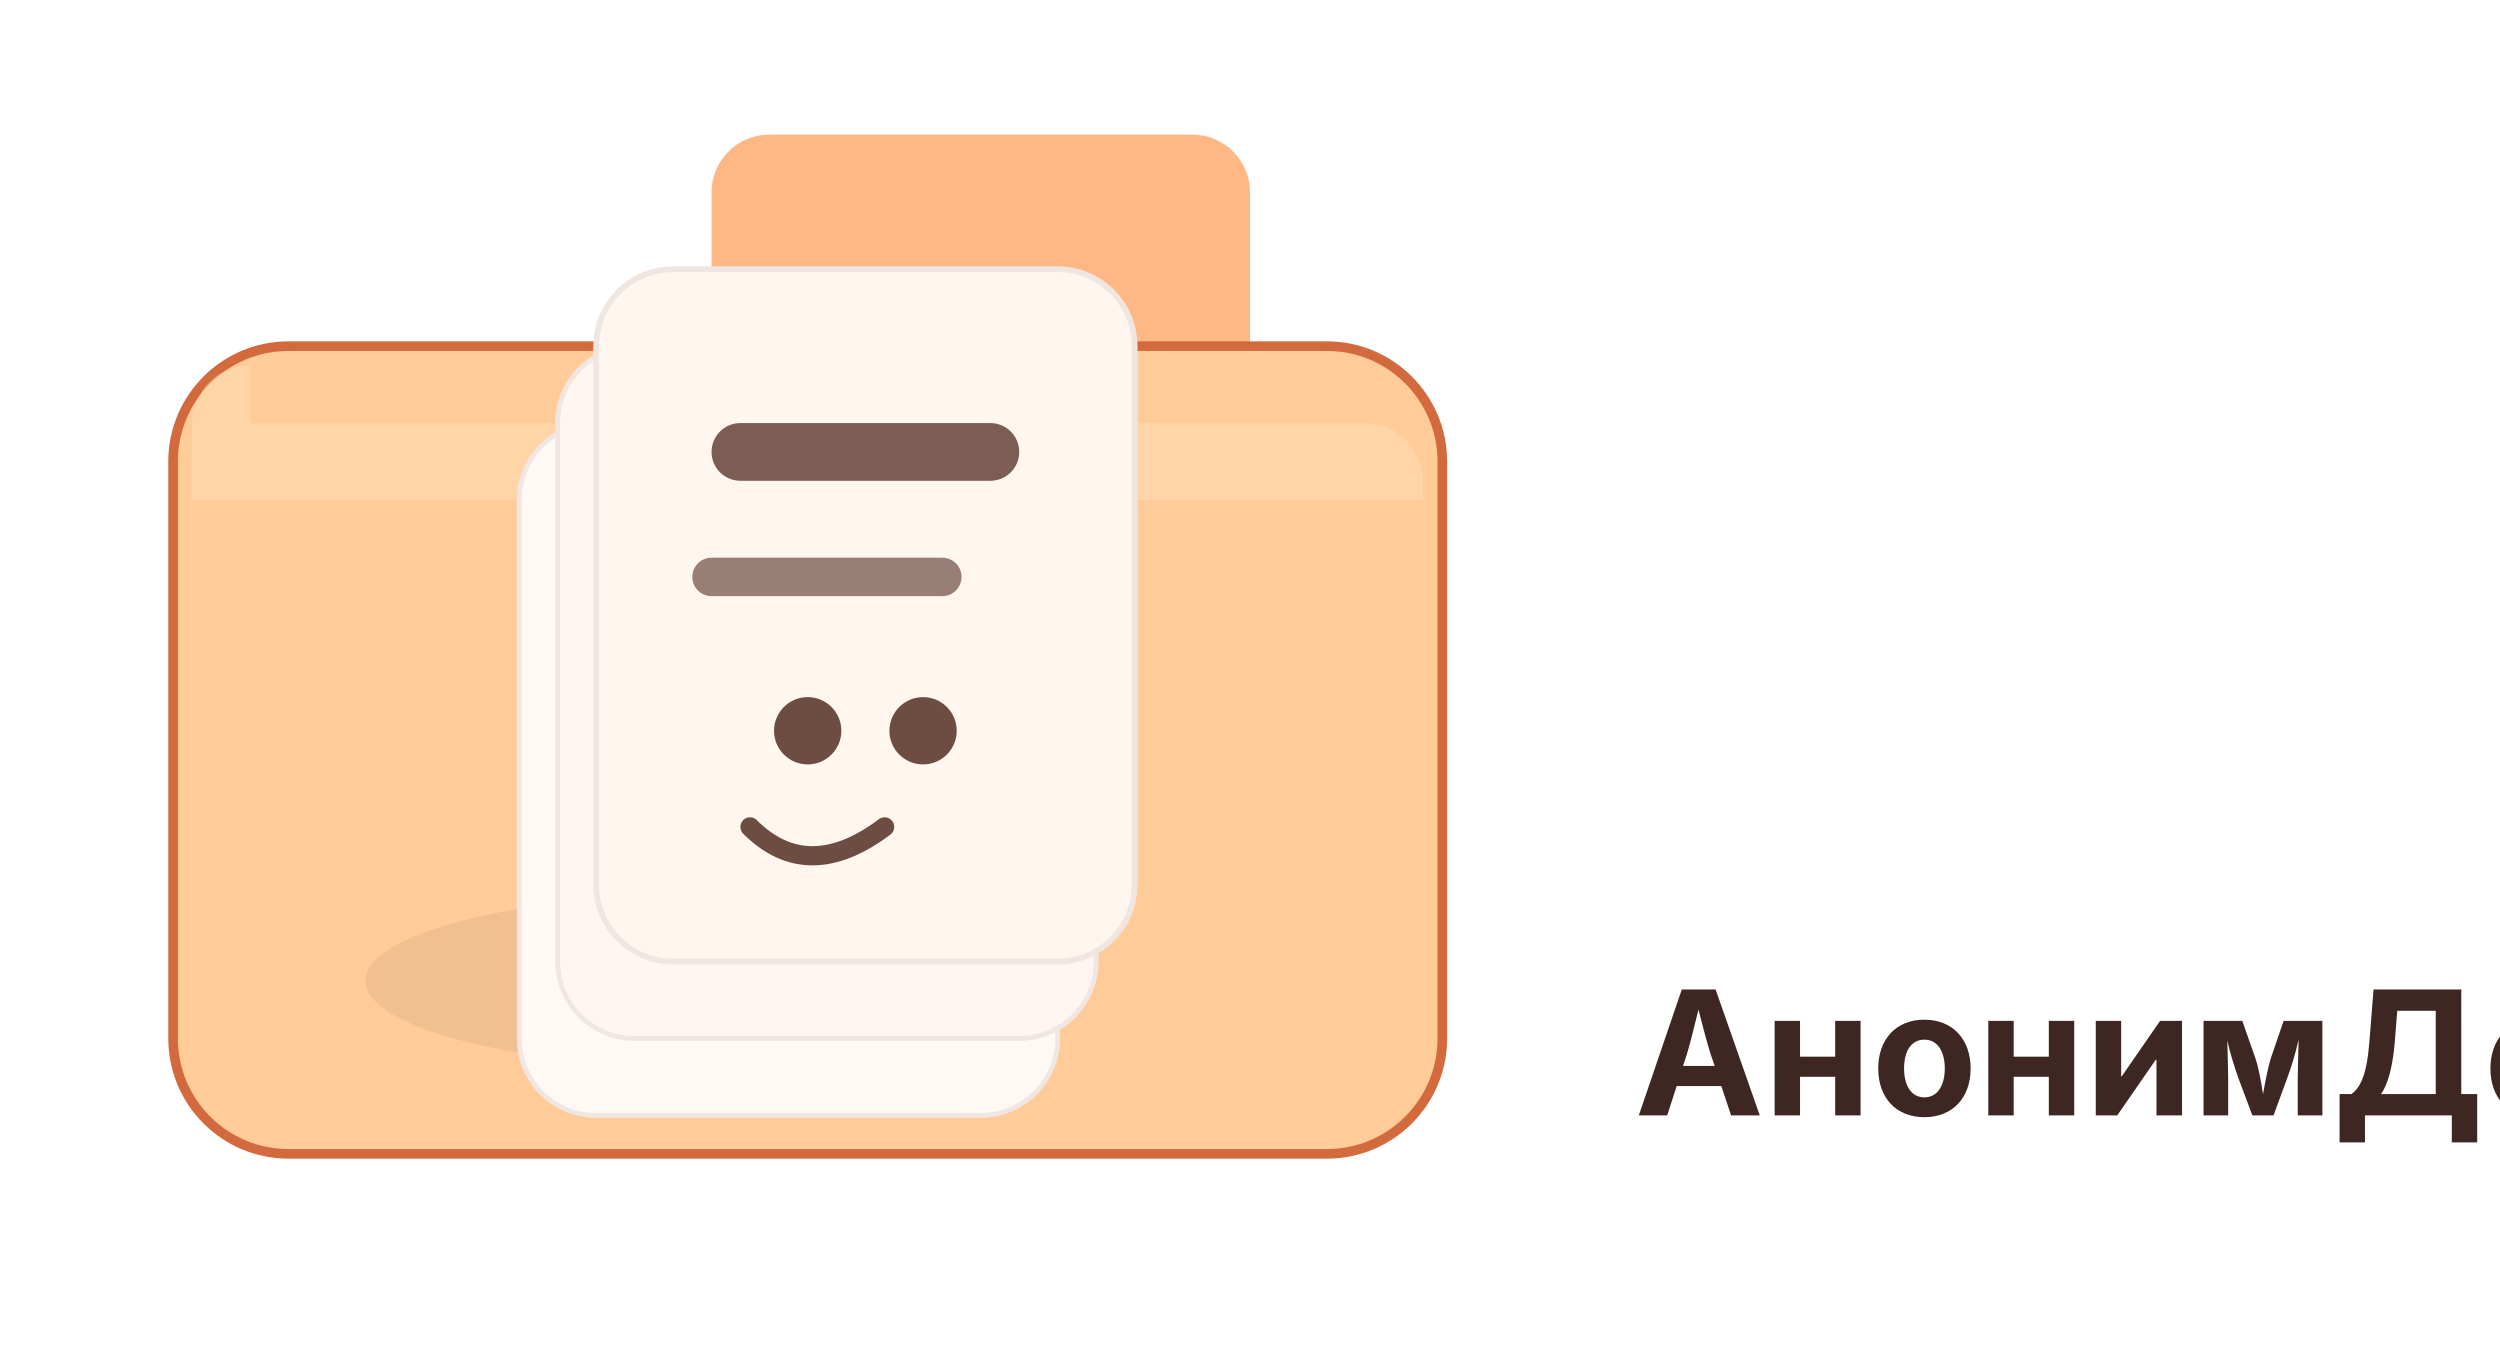
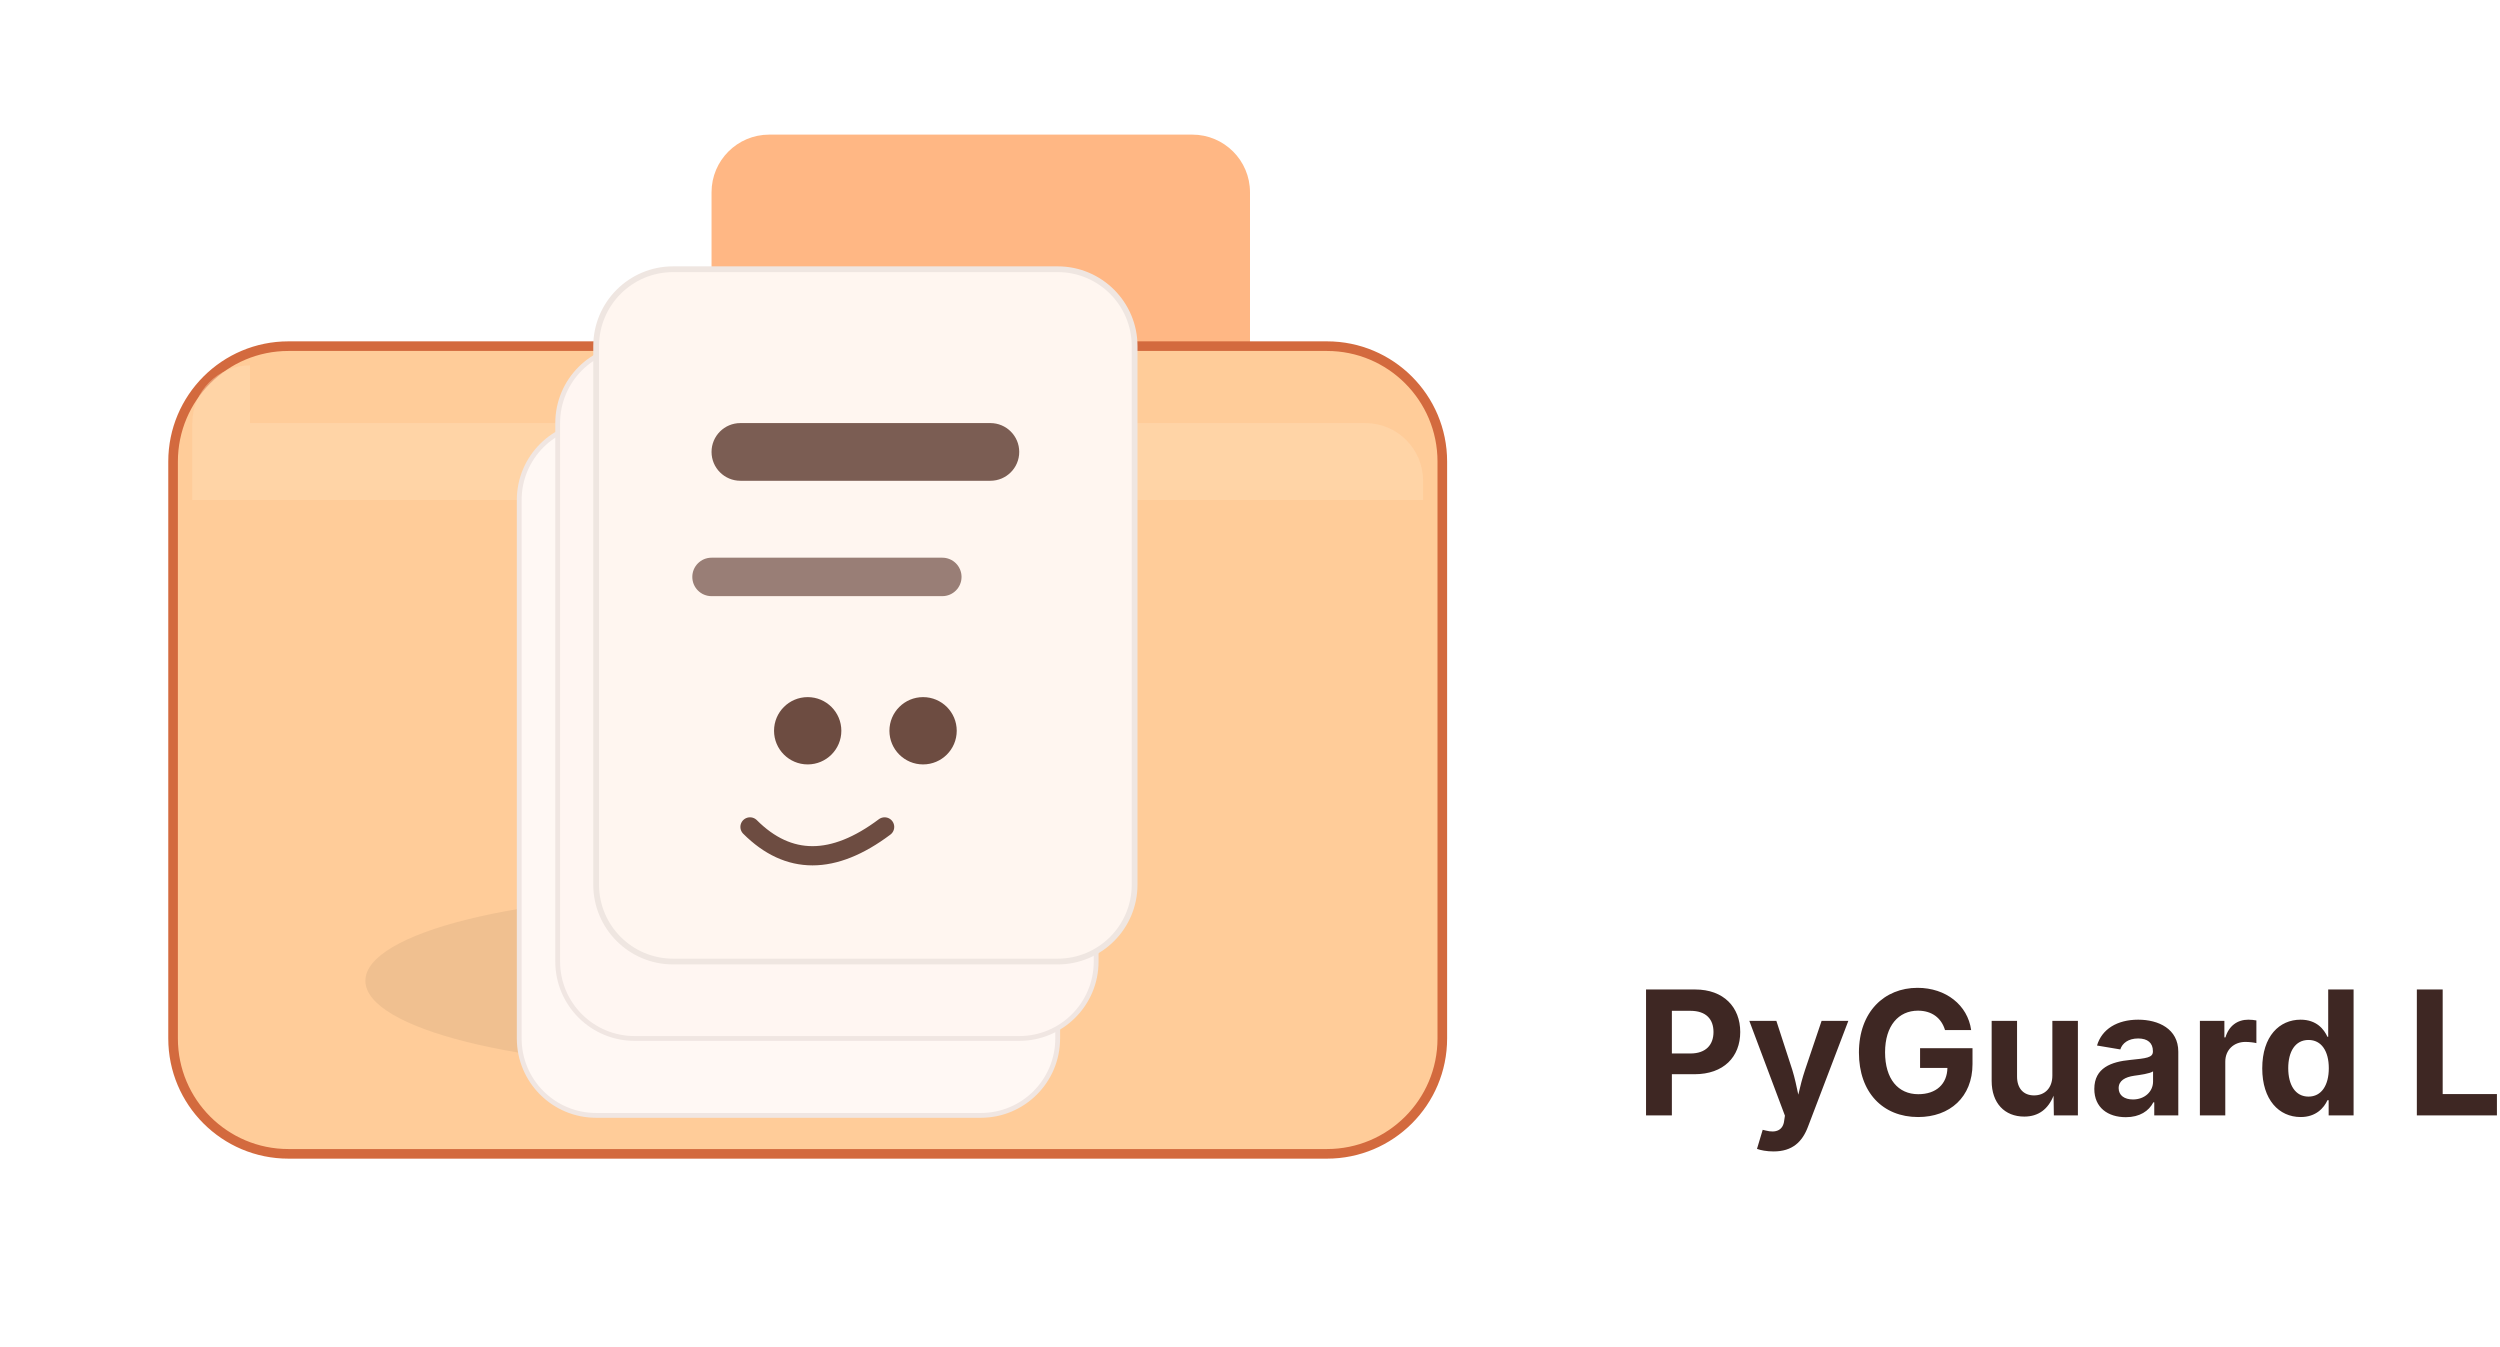
<svg xmlns="http://www.w3.org/2000/svg" viewBox="0 0 260 140" width="260" height="140">
  <rect width="260" height="140" fill="transparent" />
  <g transform="translate(18,16)">
    <g>
      <rect x="56" y="-2" width="56" height="34" rx="6" fill="#FFB784" />
      <rect x="0" y="20" width="132" height="84" rx="12" fill="#FFCC99" stroke="#D36A3E" stroke-width="1" />
      <path d="M8 28 h116 a6 6 0 0 1 6 6 v2 h-128 v-8 a6 6 0 0 1 6 -6 z" fill="#FFDDB6" opacity="0.45" />
    </g>
    <ellipse cx="56" cy="86" rx="36" ry="9" fill="#000000" opacity="0.06" />
    <g transform="translate(30,20)">
      <rect x="6" y="8" width="56" height="72" rx="8" fill="#FFF8F4" stroke="#F0E6E2" stroke-width="0.5" />
      <rect x="10" y="0" width="56" height="72" rx="8" fill="#FFF6F2" stroke="#F0E6E2" stroke-width="0.5" />
      <rect x="14" y="-8" width="56" height="72" rx="8" fill="#FFF6F0" stroke="#EFE6E1" stroke-width="0.6" />
      <rect x="26" y="8" width="32" height="6" rx="3" fill="#6D4C41" opacity="0.9" />
      <rect x="24" y="22" width="28" height="4" rx="2" fill="#6D4C41" opacity="0.7" />
      <circle cx="36" cy="40" r="3.5" fill="#6D4C41" />
      <circle cx="48" cy="40" r="3.5" fill="#6D4C41" />
      <path d="M30 50 Q36 56 44 50" stroke="#6D4C41" stroke-width="2" stroke-linecap="round" fill="none" />
    </g>
-     <text x="152" y="100" font-family="Inter, Roboto, Arial, sans-serif" font-size="18" fill="#3E2723" font-weight="700">АнонимДок</text>
+     <text x="152" y="100" font-family="Inter, Roboto, Arial, sans-serif" font-size="18" fill="#3E2723" font-weight="700">PyGuard Logo</text>
  </g>
</svg>
